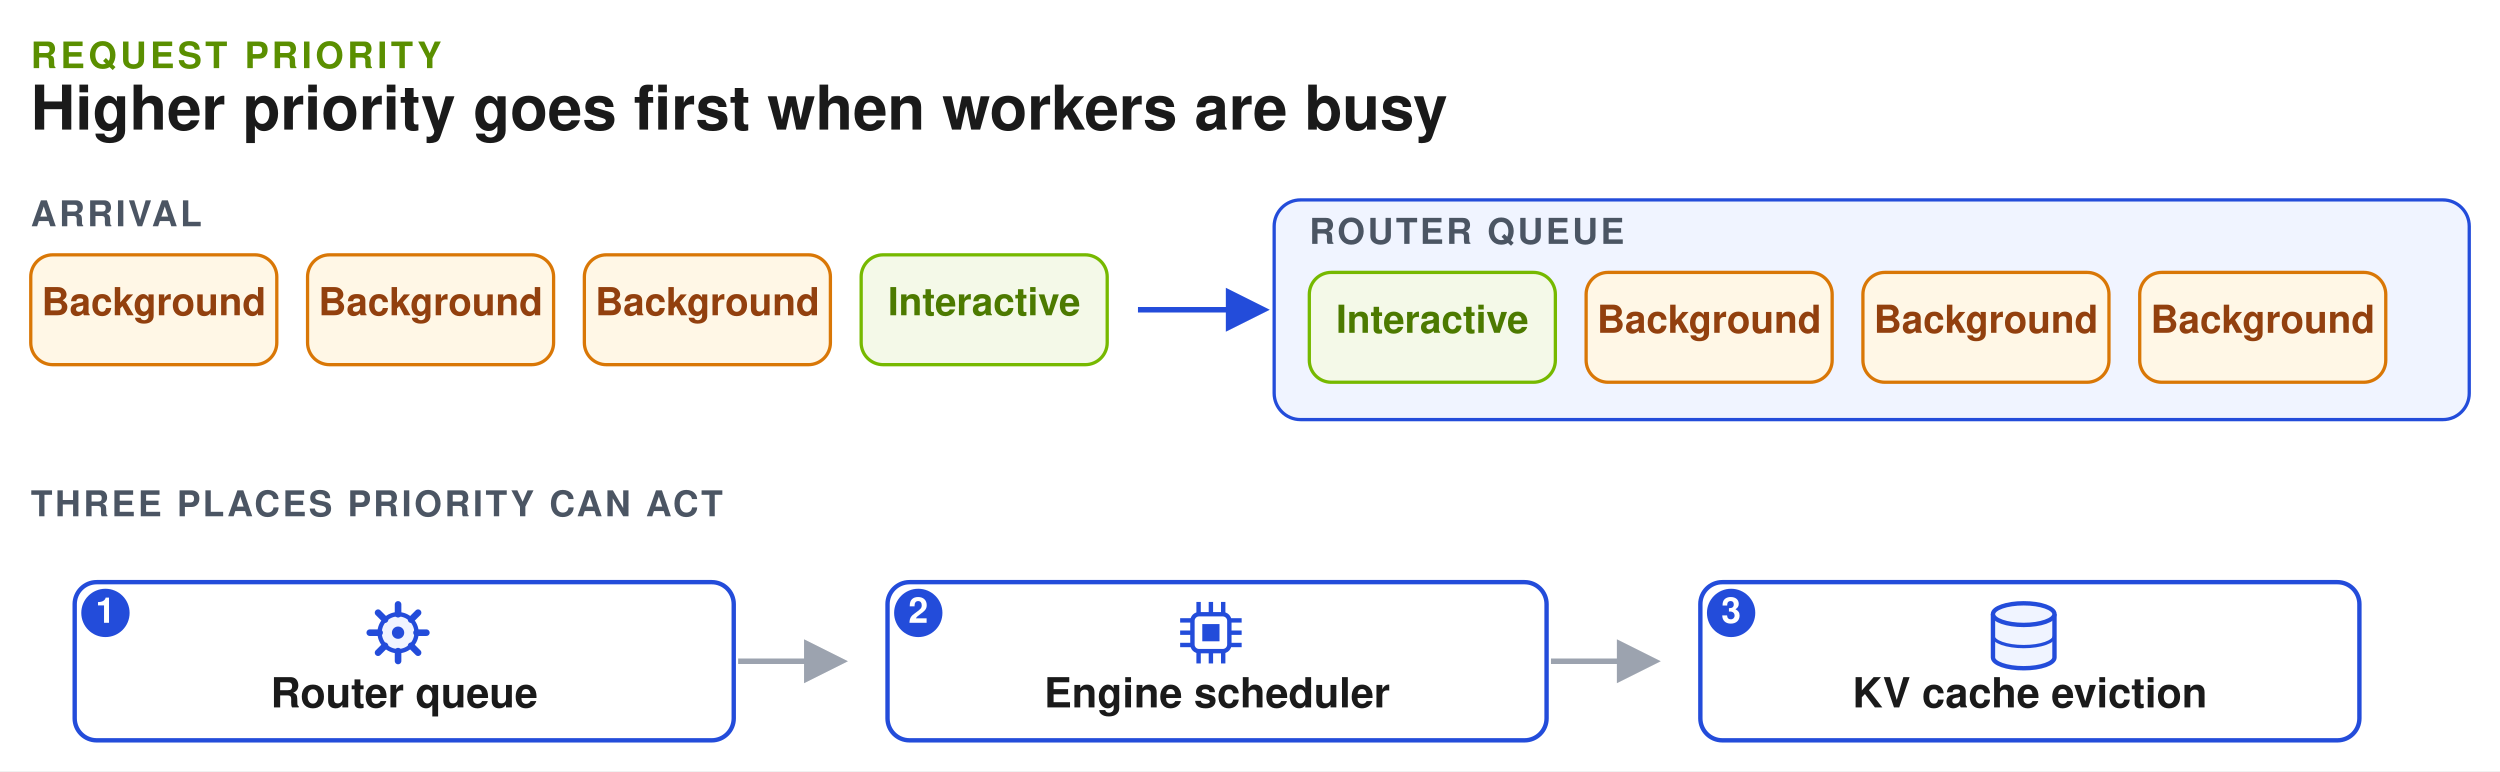
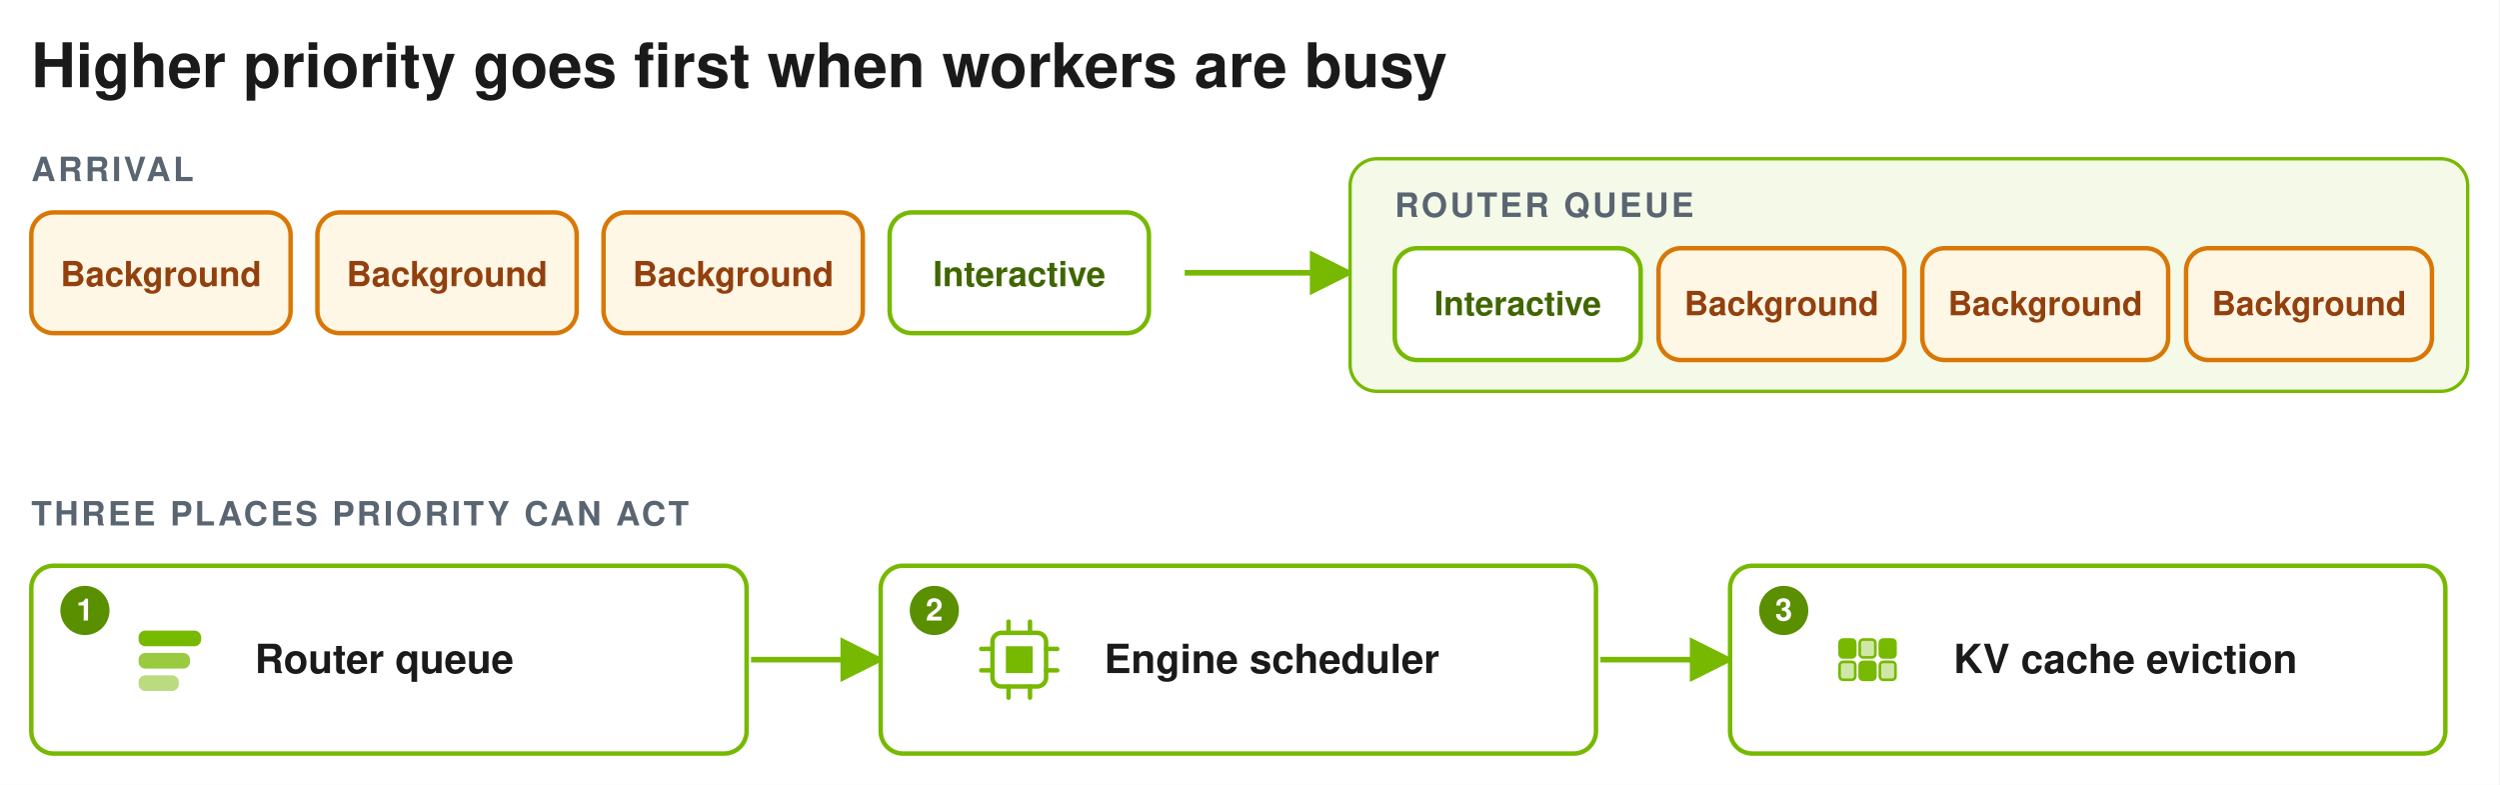
- <svg xmlns="http://www.w3.org/2000/svg" width="1138" height="351" viewBox="36 9 1138 351" role="img" aria-labelledby="title desc" font-family="Helvetica, Arial, sans-serif">
+ <svg xmlns="http://www.w3.org/2000/svg" width="1118" height="351" viewBox="22 27 1118 351" role="img" aria-labelledby="title desc" font-family="Helvetica, Arial, sans-serif">
  <defs>
    <marker id="arrow" viewBox="0 0 10 10" refX="8" refY="5" markerWidth="8" markerHeight="8" orient="auto">
-       <path d="M0,0 L10,5 L0,10 z" fill="#234CDA" />
+       <path d="M0,0 L10,5 L0,10 z" fill="#76B900" />
    </marker>
    <marker id="arrow-green" viewBox="0 0 10 10" refX="8" refY="5" markerWidth="8" markerHeight="8" orient="auto">
      <path d="M0,0 L10,5 L0,10 z" fill="#76B900" />
    </marker>
    <marker id="arrow-gray" viewBox="0 0 10 10" refX="8" refY="5" markerWidth="8" markerHeight="8" orient="auto">
      <path d="M0,0 L10,5 L0,10 z" fill="#9CA3AF" />
    </marker>
    <marker id="arrow-amber" viewBox="0 0 10 10" refX="8" refY="5" markerWidth="8" markerHeight="8" orient="auto">
      <path d="M0,0 L10,5 L0,10 z" fill="#D97706" />
    </marker>
    <marker id="arrow-green-start" viewBox="0 0 10 10" refX="8" refY="5" markerWidth="8" markerHeight="8" orient="auto-start-reverse">
      <path d="M0,0 L10,5 L0,10 z" fill="#76B900" />
    </marker>
+     <marker id="arrow-blue-start" viewBox="0 0 10 10" refX="8" refY="5" markerWidth="8" markerHeight="8" orient="auto-start-reverse">
+       <path d="M0,0 L10,5 L0,10 z" fill="#76B900" />
+     </marker>
  </defs>
-   <rect x="36" y="9" width="1138" height="351" fill="#FFFFFF" />
-   <text x="50" y="40" font-size="16.6" font-weight="700" letter-spacing="1.6" fill="#5A8F00">REQUEST PRIORITY</text>
-   <text x="50" y="68" font-size="28.1" font-weight="700" fill="#1A1A1A">Higher priority goes first when workers are busy</text>
-   <text x="50" y="112" font-size="16.2" font-weight="700" letter-spacing="1.2" fill="#4B5563">ARRIVAL</text>
-   <rect x="50.0" y="125.0" width="112" height="50" rx="10" fill="#FFF7E6" stroke="#D97706" stroke-width="1.5" />
-   <text x="106.0" y="152.5" font-size="17.6" font-weight="700" fill="#92400E" text-anchor="middle">Background</text>
-   <rect x="176.0" y="125.0" width="112" height="50" rx="10" fill="#FFF7E6" stroke="#D97706" stroke-width="1.5" />
-   <text x="232.0" y="152.5" font-size="17.6" font-weight="700" fill="#92400E" text-anchor="middle">Background</text>
-   <rect x="302.0" y="125.0" width="112" height="50" rx="10" fill="#FFF7E6" stroke="#D97706" stroke-width="1.5" />
-   <text x="358.0" y="152.5" font-size="17.6" font-weight="700" fill="#92400E" text-anchor="middle">Background</text>
-   <rect x="428.0" y="125.0" width="112" height="50" rx="10" fill="#F4F9E8" stroke="#76B900" stroke-width="1.5" />
-   <text x="484.0" y="152.5" font-size="17.6" font-weight="700" fill="#4C7A00" text-anchor="middle">Interactive</text>
-   <line x1="554" y1="150" x2="610" y2="150" stroke="#234CDA" stroke-width="2.5" marker-end="url(#arrow)" />
-   <rect x="616" y="100" width="544" height="100" rx="12" fill="#F0F4FF" stroke="#234CDA" stroke-width="1.5" />
-   <text x="632" y="120" font-size="16.2" font-weight="700" letter-spacing="1.2" fill="#4B5563">ROUTER QUEUE</text>
-   <rect x="632.0" y="133.0" width="112" height="50" rx="10" fill="#F4F9E8" stroke="#76B900" stroke-width="1.5" />
-   <text x="688.0" y="160.5" font-size="17.6" font-weight="700" fill="#4C7A00" text-anchor="middle">Interactive</text>
-   <rect x="758.0" y="133.0" width="112" height="50" rx="10" fill="#FFF7E6" stroke="#D97706" stroke-width="1.5" />
-   <text x="814.0" y="160.5" font-size="17.6" font-weight="700" fill="#92400E" text-anchor="middle">Background</text>
-   <rect x="884.0" y="133.0" width="112" height="50" rx="10" fill="#FFF7E6" stroke="#D97706" stroke-width="1.5" />
-   <text x="940.0" y="160.5" font-size="17.6" font-weight="700" fill="#92400E" text-anchor="middle">Background</text>
-   <rect x="1010.0" y="133.0" width="112" height="50" rx="10" fill="#FFF7E6" stroke="#D97706" stroke-width="1.5" />
-   <text x="1066.0" y="160.5" font-size="17.6" font-weight="700" fill="#92400E" text-anchor="middle">Background</text>
-   <text x="50" y="244" font-size="16.2" font-weight="700" letter-spacing="1.2" fill="#4B5563">THREE PLACES PRIORITY CAN ACT</text>
-   <rect x="70.0" y="274.0" width="300" height="72" rx="10" fill="#FFFFFF" stroke="#234CDA" stroke-width="2" />
-   <circle cx="217.2" cy="297.0" r="8.4" fill="#F0F4FF" stroke="#234CDA" stroke-width="2" />
-   <circle cx="217.2" cy="297.0" r="2.8" fill="#234CDA" />
-   <line x1="225.6" y1="297.0" x2="230.08" y2="297.0" stroke="#234CDA" stroke-width="3" stroke-linecap="round" />
-   <line x1="223.14" y1="302.94" x2="226.308" y2="306.108" stroke="#234CDA" stroke-width="3" stroke-linecap="round" />
-   <line x1="217.2" y1="305.4" x2="217.2" y2="309.88" stroke="#234CDA" stroke-width="3" stroke-linecap="round" />
-   <line x1="211.26" y1="302.94" x2="208.092" y2="306.108" stroke="#234CDA" stroke-width="3" stroke-linecap="round" />
-   <line x1="208.8" y1="297.0" x2="204.32" y2="297.0" stroke="#234CDA" stroke-width="3" stroke-linecap="round" />
-   <line x1="211.26" y1="291.06" x2="208.092" y2="287.892" stroke="#234CDA" stroke-width="3" stroke-linecap="round" />
-   <line x1="217.2" y1="288.6" x2="217.2" y2="284.12" stroke="#234CDA" stroke-width="3" stroke-linecap="round" />
-   <line x1="223.14" y1="291.06" x2="226.308" y2="287.892" stroke="#234CDA" stroke-width="3" stroke-linecap="round" />
-   <text x="220" y="331.0" font-size="18.9" font-weight="700" fill="#1A1A1A" text-anchor="middle">Router queue</text>
-   <circle cx="84.0" cy="288.0" r="11" fill="#234CDA" />
-   <text x="84.0" y="292.5" font-size="16.2" font-weight="700" fill="#FFFFFF" text-anchor="middle">1</text>
-   <rect x="440.0" y="274.0" width="300" height="72" rx="10" fill="#FFFFFF" stroke="#234CDA" stroke-width="2" />
-   <rect x="578.8" y="288.6" width="16.8" height="16.8" rx="3" fill="#FFFFFF" stroke="#234CDA" stroke-width="2" />
-   <rect x="583.28" y="293.08" width="7.84" height="7.84" fill="#234CDA" />
-   <line x1="581.6" y1="283.0" x2="581.6" y2="288.6" stroke="#234CDA" stroke-width="2" />
-   <line x1="581.6" y1="305.4" x2="581.6" y2="311.0" stroke="#234CDA" stroke-width="2" />
-   <line x1="573.2" y1="291.4" x2="578.8" y2="291.4" stroke="#234CDA" stroke-width="2" />
-   <line x1="595.6" y1="291.4" x2="601.2" y2="291.4" stroke="#234CDA" stroke-width="2" />
-   <line x1="587.2" y1="283.0" x2="587.2" y2="288.6" stroke="#234CDA" stroke-width="2" />
-   <line x1="587.2" y1="305.4" x2="587.2" y2="311.0" stroke="#234CDA" stroke-width="2" />
-   <line x1="573.2" y1="297.0" x2="578.8" y2="297.0" stroke="#234CDA" stroke-width="2" />
-   <line x1="595.6" y1="297.0" x2="601.2" y2="297.0" stroke="#234CDA" stroke-width="2" />
-   <line x1="592.8" y1="283.0" x2="592.8" y2="288.6" stroke="#234CDA" stroke-width="2" />
-   <line x1="592.8" y1="305.4" x2="592.8" y2="311.0" stroke="#234CDA" stroke-width="2" />
-   <line x1="573.2" y1="302.6" x2="578.8" y2="302.6" stroke="#234CDA" stroke-width="2" />
-   <line x1="595.6" y1="302.6" x2="601.2" y2="302.6" stroke="#234CDA" stroke-width="2" />
-   <text x="590" y="331.0" font-size="18.9" font-weight="700" fill="#1A1A1A" text-anchor="middle">Engine scheduler</text>
-   <circle cx="454.0" cy="288.0" r="11" fill="#234CDA" />
-   <text x="454.0" y="292.5" font-size="16.2" font-weight="700" fill="#FFFFFF" text-anchor="middle">2</text>
-   <line x1="372" y1="310" x2="418" y2="310" stroke="#9CA3AF" stroke-width="2.5" marker-end="url(#arrow-gray)" />
-   <rect x="810.0" y="274.0" width="300" height="72" rx="10" fill="#FFFFFF" stroke="#234CDA" stroke-width="2" />
-   <path d="M943.2,288.544 L943.2,308.256 A14.0,4.928 0 0 0 971.2,308.256 L971.2,288.544" fill="#F0F4FF" stroke="#234CDA" stroke-width="2" />
-   <ellipse cx="957.2" cy="288.544" rx="14.0" ry="4.928" fill="#F0F4FF" stroke="#234CDA" stroke-width="2" />
-   <path d="M943.2,298.4 A14.0,4.928 0 0 0 971.2,298.4" fill="none" stroke="#234CDA" stroke-width="1.5" />
-   <text x="960" y="331.0" font-size="18.9" font-weight="700" fill="#1A1A1A" text-anchor="middle">KV cache eviction</text>
-   <circle cx="824.0" cy="288.0" r="11" fill="#234CDA" />
-   <text x="824.0" y="292.5" font-size="16.2" font-weight="700" fill="#FFFFFF" text-anchor="middle">3</text>
-   <line x1="742" y1="310" x2="788" y2="310" stroke="#9CA3AF" stroke-width="2.5" marker-end="url(#arrow-gray)" />
+   <rect x="22" y="27" width="1118" height="351" fill="#FFFFFF" />
+   <text x="36" y="66" font-size="27.6" font-weight="700" fill="#1A1A1A">Higher priority goes first when workers are busy</text>
+   <text x="36" y="108" font-size="15" font-weight="700" fill="#5A6572" text-anchor="start" letter-spacing="1.2">ARRIVAL</text>
+   <rect x="36" y="122" width="116" height="54" rx="10" fill="#FFF7E6" stroke="#D97706" stroke-width="2" />
+   <text x="94" y="155" font-size="15.5" font-weight="700" fill="#92400E" text-anchor="middle">Background</text>
+   <rect x="164" y="122" width="116" height="54" rx="10" fill="#FFF7E6" stroke="#D97706" stroke-width="2" />
+   <text x="222" y="155" font-size="15.5" font-weight="700" fill="#92400E" text-anchor="middle">Background</text>
+   <rect x="292" y="122" width="116" height="54" rx="10" fill="#FFF7E6" stroke="#D97706" stroke-width="2" />
+   <text x="350" y="155" font-size="15.5" font-weight="700" fill="#92400E" text-anchor="middle">Background</text>
+   <rect x="420" y="122" width="116" height="54" rx="10" fill="#FFFFFF" stroke="#76B900" stroke-width="2" />
+   <text x="478" y="155" font-size="15.5" font-weight="700" fill="#3F6600" text-anchor="middle">Interactive</text>
+   <line x1="552" y1="149" x2="624" y2="149" stroke="#76B900" stroke-width="2.5" marker-end="url(#arrow-green)" />
+   <rect x="626" y="98" width="500" height="104" rx="12" fill="#F4F9E8" stroke="#76B900" stroke-width="1.5" />
+   <text x="646" y="124" font-size="15" font-weight="700" fill="#5A6572" text-anchor="start" letter-spacing="1.2">ROUTER QUEUE</text>
+   <rect x="646" y="138" width="110" height="50" rx="10" fill="#FFFFFF" stroke="#76B900" stroke-width="2" />
+   <text x="701" y="168" font-size="15" font-weight="700" fill="#3F6600" text-anchor="middle">Interactive</text>
+   <rect x="764" y="138" width="110" height="50" rx="10" fill="#FFF7E6" stroke="#D97706" stroke-width="2" />
+   <text x="819" y="168" font-size="15" font-weight="700" fill="#92400E" text-anchor="middle">Background</text>
+   <rect x="882" y="138" width="110" height="50" rx="10" fill="#FFF7E6" stroke="#D97706" stroke-width="2" />
+   <text x="937" y="168" font-size="15" font-weight="700" fill="#92400E" text-anchor="middle">Background</text>
+   <rect x="1000" y="138" width="110" height="50" rx="10" fill="#FFF7E6" stroke="#D97706" stroke-width="2" />
+   <text x="1055" y="168" font-size="15" font-weight="700" fill="#92400E" text-anchor="middle">Background</text>
+   <text x="36" y="262" font-size="15" font-weight="700" fill="#5A6572" text-anchor="start" letter-spacing="1.2">THREE PLACES PRIORITY CAN ACT</text>
+   <rect x="36" y="280" width="320" height="84" rx="10" fill="#FFFFFF" stroke="#76B900" stroke-width="2" />
+   <circle cx="60" cy="300" r="11" fill="#5A8F00" />
+   <text x="60" y="304.5" font-size="13.8" font-weight="700" fill="#FFFFFF" text-anchor="middle">1</text>
+   <rect x="84" y="309" width="28" height="7" rx="3" fill="#76B900" fill-opacity="1.0" />
+   <rect x="84" y="319" width="23" height="7" rx="3" fill="#76B900" fill-opacity="0.75" />
+   <rect x="84" y="329" width="18" height="7" rx="3" fill="#76B900" fill-opacity="0.5" />
+   <text x="136" y="328" font-size="18" font-weight="700" fill="#1A1A1A" text-anchor="start">Router queue</text>
+   <line x1="358" y1="322" x2="414" y2="322" stroke="#76B900" stroke-width="2.5" marker-end="url(#arrow-green)" />
+   <rect x="416" y="280" width="320" height="84" rx="10" fill="#FFFFFF" stroke="#76B900" stroke-width="2" />
+   <circle cx="440" cy="300" r="11" fill="#5A8F00" />
+   <text x="440" y="304.5" font-size="13.8" font-weight="700" fill="#FFFFFF" text-anchor="middle">2</text>
+   <rect x="466.0" y="310.0" width="24" height="24" rx="4" fill="#FFFFFF" stroke="#76B900" stroke-width="2" />
+   <rect x="472.0" y="316.0" width="12.0" height="12.0" fill="#76B900" />
+   <line x1="473.2" y1="305.0" x2="473.2" y2="310.0" stroke="#76B900" stroke-width="2" stroke-linecap="round" />
+   <line x1="473.2" y1="334.0" x2="473.2" y2="339.0" stroke="#76B900" stroke-width="2" stroke-linecap="round" />
+   <line x1="461.0" y1="317.2" x2="466.0" y2="317.2" stroke="#76B900" stroke-width="2" stroke-linecap="round" />
+   <line x1="490.0" y1="317.2" x2="495.0" y2="317.2" stroke="#76B900" stroke-width="2" stroke-linecap="round" />
+   <line x1="482.8" y1="305.0" x2="482.8" y2="310.0" stroke="#76B900" stroke-width="2" stroke-linecap="round" />
+   <line x1="482.8" y1="334.0" x2="482.8" y2="339.0" stroke="#76B900" stroke-width="2" stroke-linecap="round" />
+   <line x1="461.0" y1="326.8" x2="466.0" y2="326.8" stroke="#76B900" stroke-width="2" stroke-linecap="round" />
+   <line x1="490.0" y1="326.8" x2="495.0" y2="326.8" stroke="#76B900" stroke-width="2" stroke-linecap="round" />
+   <text x="516" y="328" font-size="18" font-weight="700" fill="#1A1A1A" text-anchor="start">Engine scheduler</text>
+   <line x1="738" y1="322" x2="794" y2="322" stroke="#76B900" stroke-width="2.5" marker-end="url(#arrow-green)" />
+   <rect x="796" y="280" width="320" height="84" rx="10" fill="#FFFFFF" stroke="#76B900" stroke-width="2" />
+   <circle cx="820" cy="300" r="11" fill="#5A8F00" />
+   <text x="820" y="304.5" font-size="13.8" font-weight="700" fill="#FFFFFF" text-anchor="middle">3</text>
+   <rect x="845" y="313" width="7" height="8" rx="1.5" fill="#76B900" fill-opacity="1" stroke="#76B900" stroke-width="1.2" />
+   <rect x="845" y="323" width="7" height="8" rx="1.5" fill="#76B900" fill-opacity="0.35" stroke="#76B900" stroke-width="1.2" />
+   <rect x="854" y="313" width="7" height="8" rx="1.5" fill="#76B900" fill-opacity="0.35" stroke="#76B900" stroke-width="1.2" />
+   <rect x="854" y="323" width="7" height="8" rx="1.5" fill="#76B900" fill-opacity="1" stroke="#76B900" stroke-width="1.2" />
+   <rect x="863" y="313" width="7" height="8" rx="1.5" fill="#76B900" fill-opacity="1" stroke="#76B900" stroke-width="1.2" />
+   <rect x="863" y="323" width="7" height="8" rx="1.5" fill="#76B900" fill-opacity="0.35" stroke="#76B900" stroke-width="1.2" />
+   <text x="896" y="328" font-size="18" font-weight="700" fill="#1A1A1A" text-anchor="start">KV cache eviction</text>
</svg>
